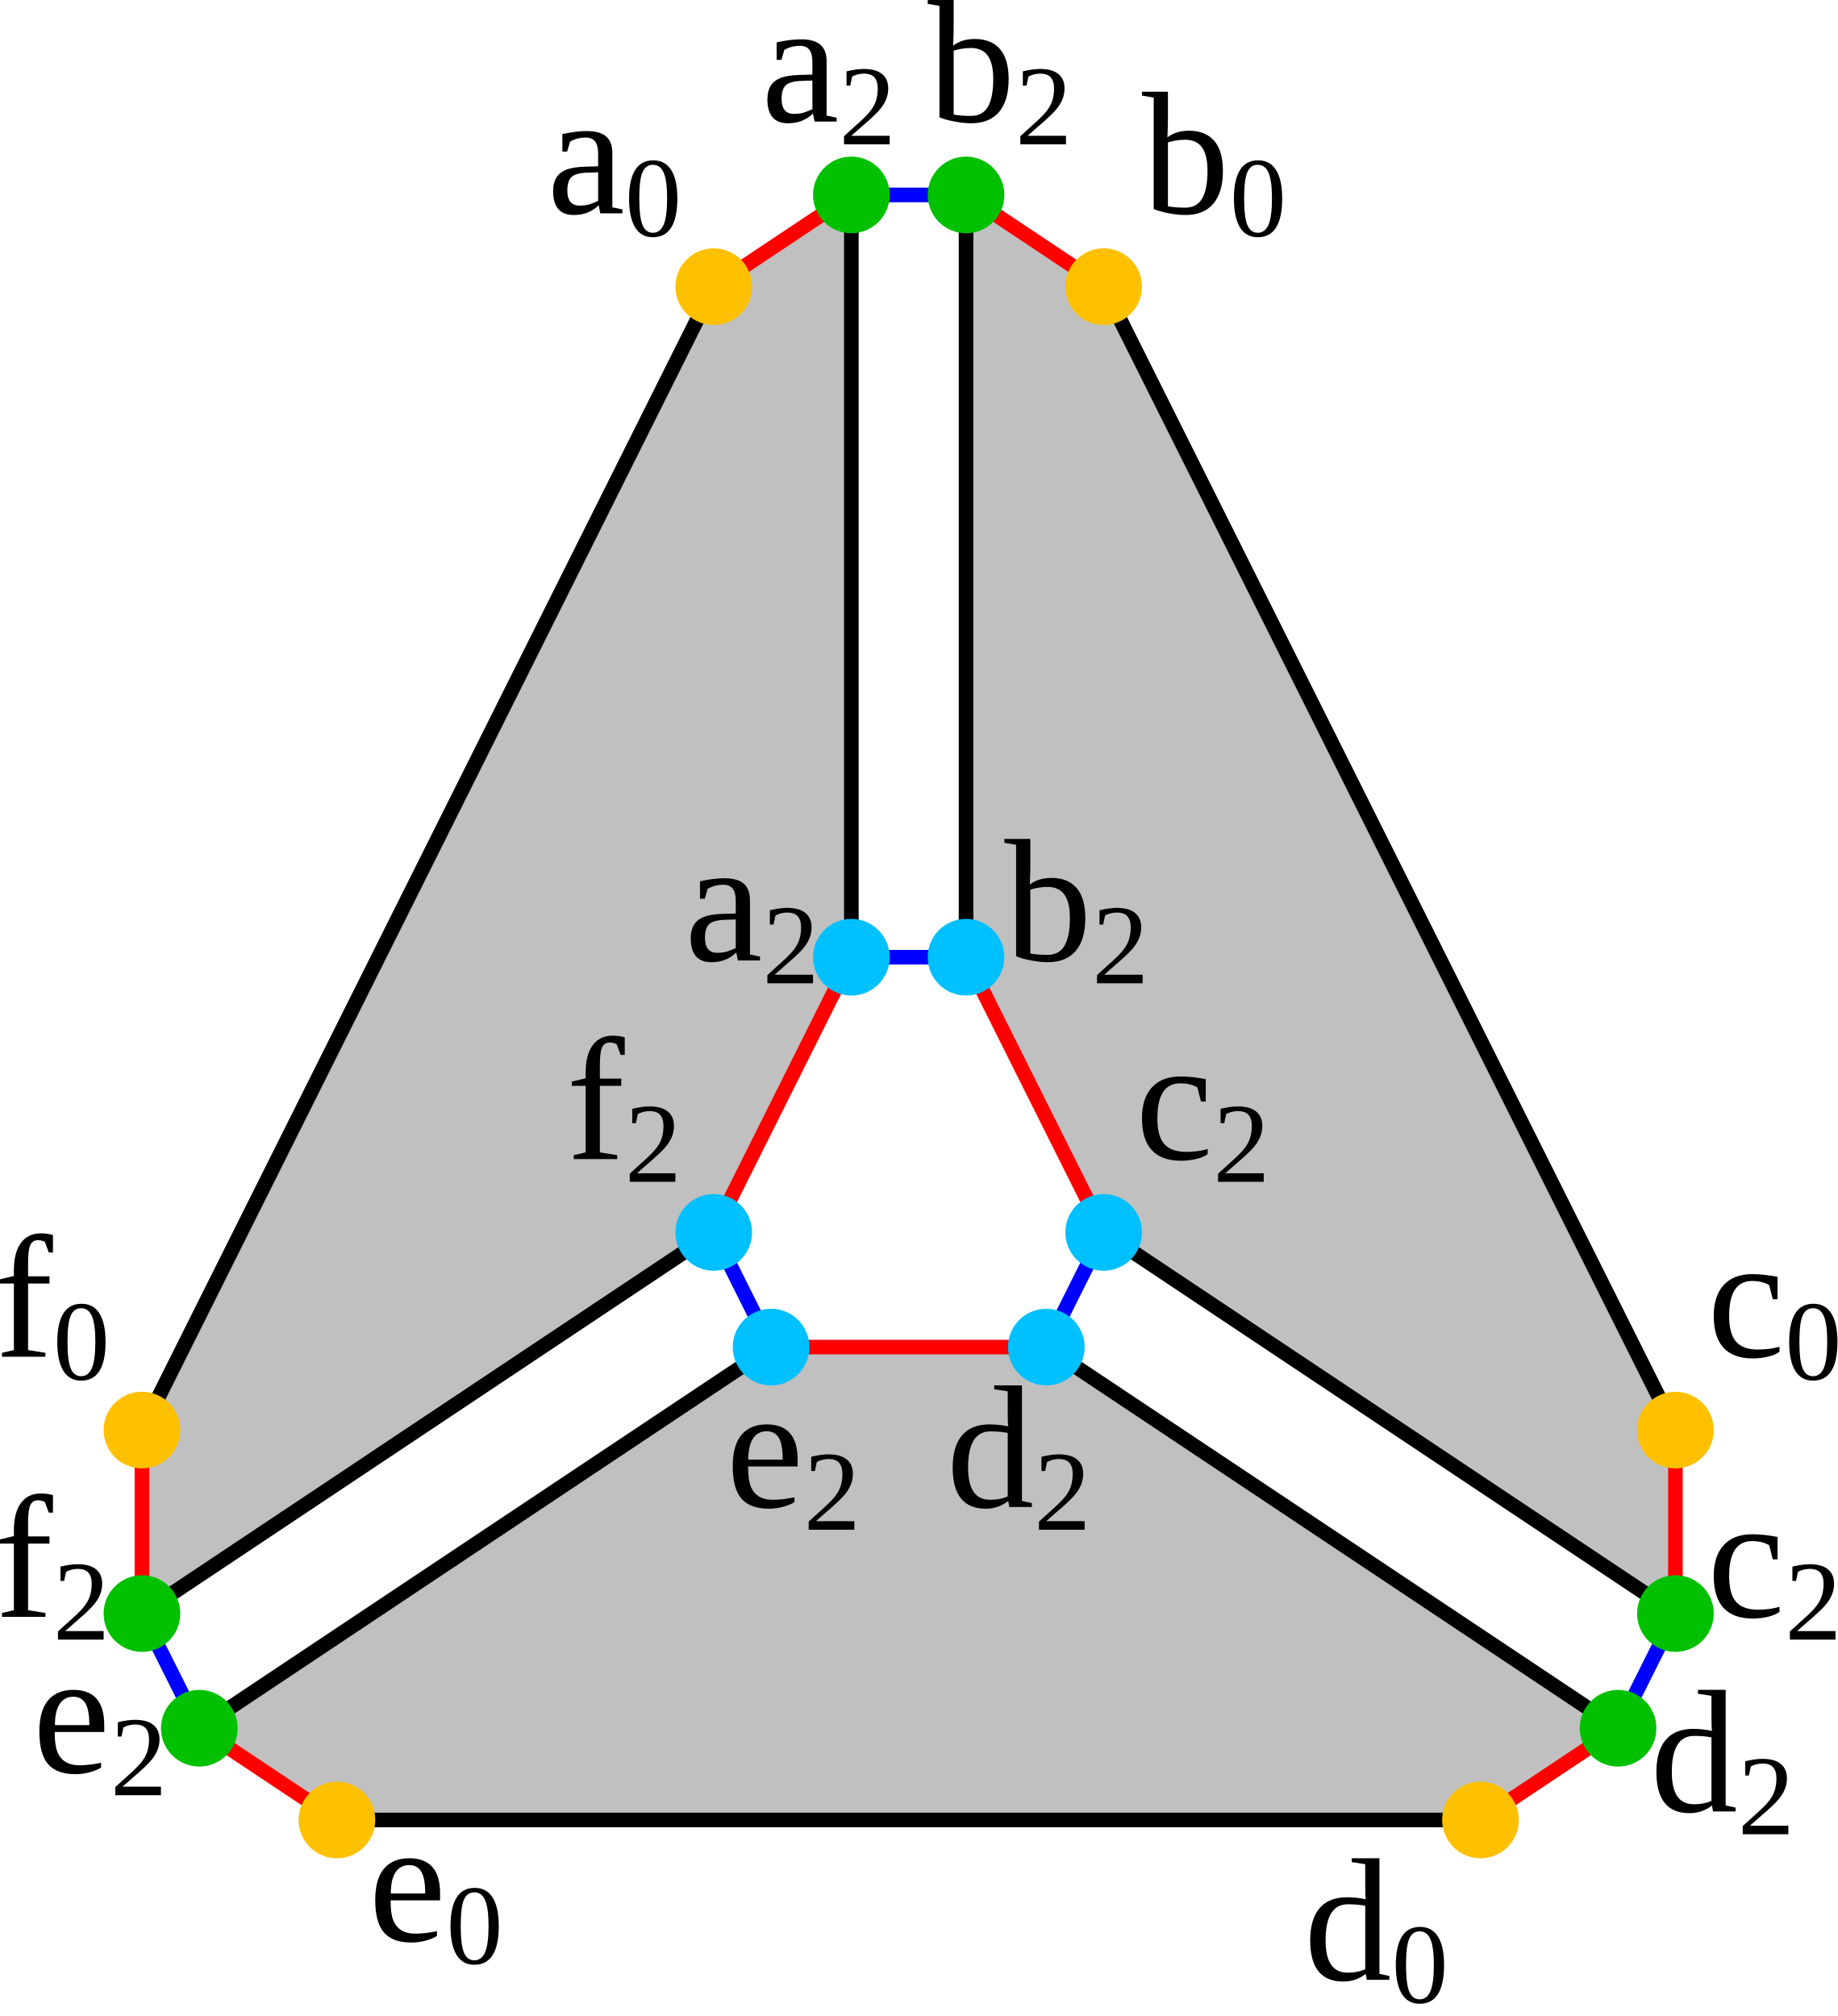
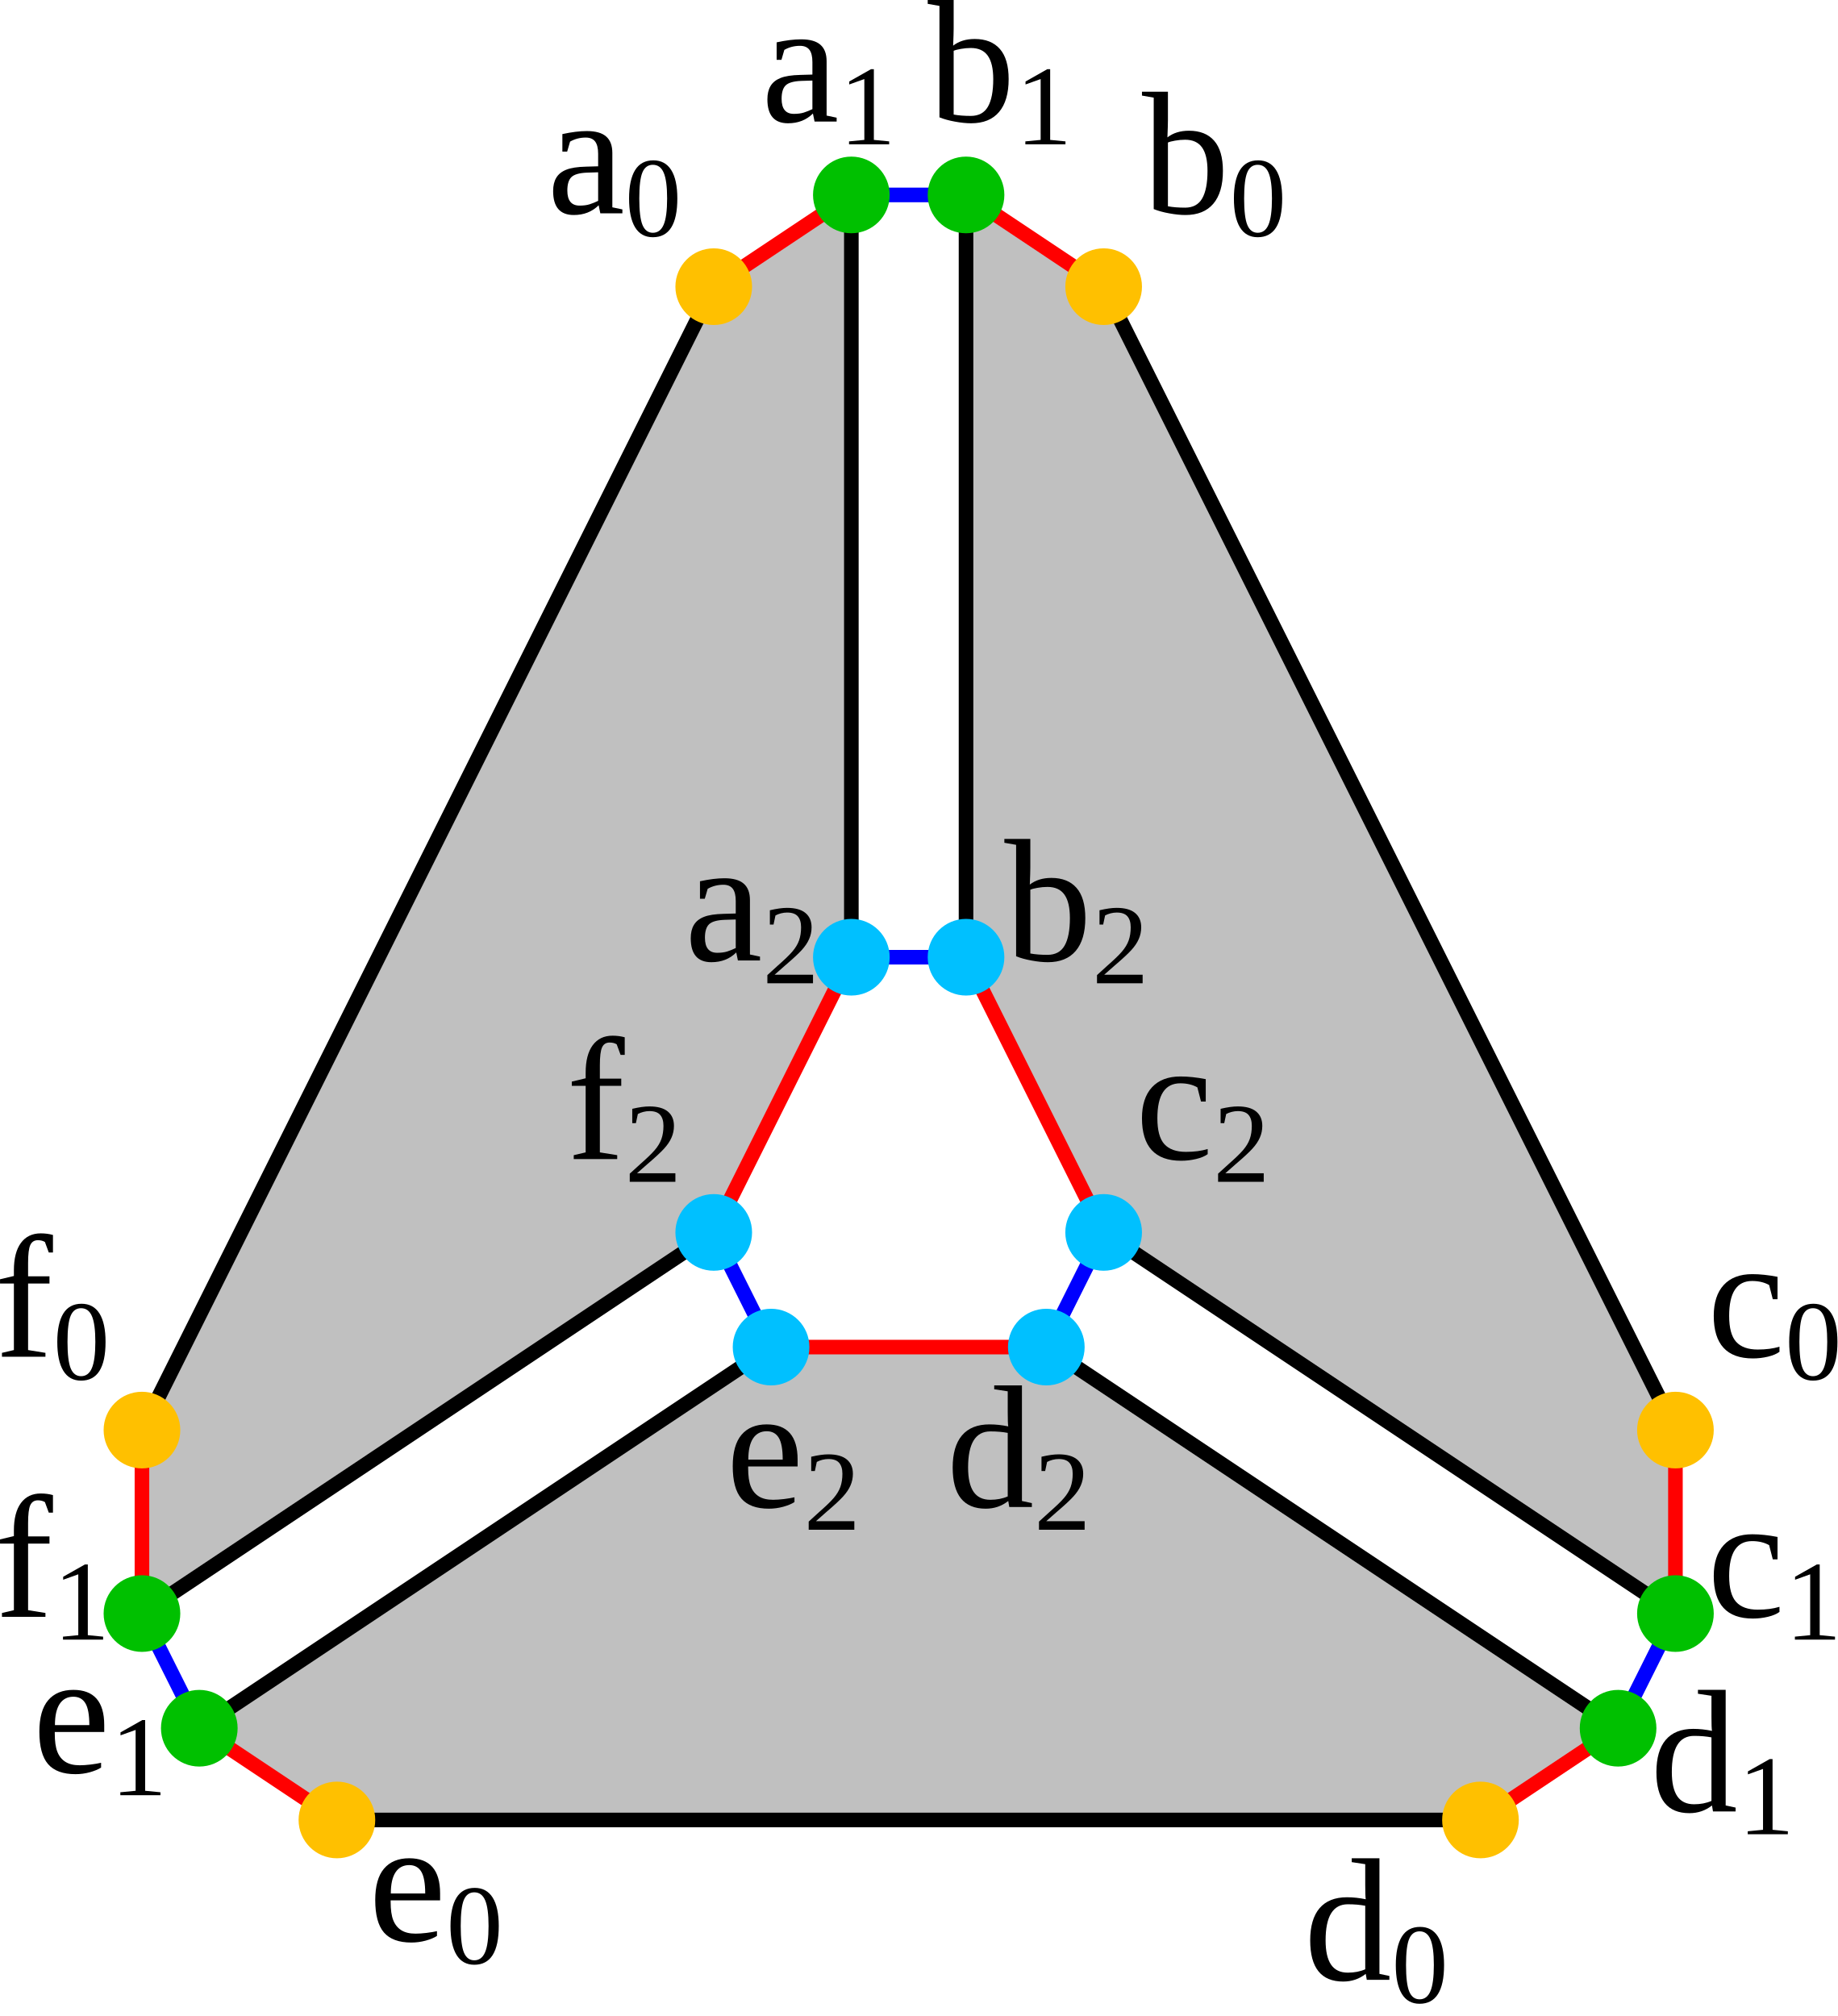
<svg xmlns="http://www.w3.org/2000/svg" width="503.349" height="552.32" version="1.1" id="svg1">
  <defs id="defs1" />
  <style id="style">
		.arc0 {
			fill:none;
			fill-rule:evenodd;
			stroke:black;
			stroke-width:4;
			stroke-linecap:round;
			stroke-linejoin:round;
			stroke-opacity:1;
		}
		.arc1 {
			fill:none;
			fill-rule:evenodd;
			stroke:red;
			stroke-width:4;
			stroke-linecap:round;
			stroke-linejoin:round;
			stroke-opacity:1;
		}
		.arc2 {
			fill:none;
			fill-rule:evenodd;
			stroke:blue;
			stroke-width:4;
			stroke-linecap:round;
			stroke-linejoin:round;
			stroke-opacity:1;
		}
		.arc3 {
			fill:none;
			fill-rule:evenodd;
			stroke:green;
			stroke-width:4;
			stroke-linecap:round;
			stroke-linejoin:round;
			stroke-opacity:1;
		}
		.topological-dart {
			fill:#000000;
			stroke:#000000;
			stroke-width:0;
			stroke-linecap:round;
			stroke-linejoin:round;
			stroke-dasharray:none;
			paint-order:markers fill stroke;
		}
	</style>
  <polygon points="634.792,33.922 634.792,242.764 597.094,318.16 440.463,422.581 440.463,372.317 597.094,59.055 " id="face_7_8_9_11_10_0" style="fill:#c0c0c0;stroke:none" opacity="1" transform="translate(-401.5767,19.48232)" />
  <line class="arc1" id="link0_@1_10" x1="38.886" y1="391.799" x2="38.886" y2="442.064" />
  <line class="arc0" id="link0_@0_7" x1="38.886" y1="391.799" x2="195.517" y2="78.537" />
  <circle id="dart0" cx="38.886" cy="391.799" r="10" stroke="#000000" fill="#000000" style="fill:#ffc000;fill-opacity:1;stroke:#ffc000;stroke-opacity:1" />
  <polygon points="844.829,453.996 688.198,349.576 612.802,349.576 456.171,453.996 493.869,479.129 807.131,479.129 " id="face_2_14_15_13_12_1" style="fill:#c0c0c0;stroke:none" opacity="1" transform="translate(-401.5767,19.48232)" />
  <line class="arc1" id="link1_@1_12" x1="92.292" y1="498.611" x2="54.594" y2="473.479" />
  <line class="arc0" id="link1_@0_2" x1="92.292" y1="498.611" x2="405.554" y2="498.611" />
  <circle id="dart1" cx="92.292" cy="498.611" r="10" stroke="#000000" fill="#000000" style="fill:#ffc000;fill-opacity:1;stroke:#ffc000;stroke-opacity:1" />
  <line class="arc1" id="link2_@1_14" x1="405.554" y1="498.611" x2="443.253" y2="473.479" />
  <circle id="dart2" cx="405.554" cy="498.611" r="10" stroke="#000000" fill="#000000" style="fill:#ffc000;fill-opacity:1;stroke:#ffc000;stroke-opacity:1" />
  <polygon points="666.208,33.922 666.208,242.764 703.906,318.16 860.537,422.581 860.537,372.317 703.906,59.055 " id="face_4_6_5_17_16_3" style="fill:#c0c0c0;stroke:none" opacity="1" transform="translate(-401.5767,19.48232)" />
  <line class="arc1" id="link3_@1_16" x1="458.96" y1="391.799" x2="458.96" y2="442.064" />
  <line class="arc0" id="link3_@0_4" x1="458.96" y1="391.799" x2="302.329" y2="78.537" />
  <circle id="dart3" cx="458.96" cy="391.799" r="10" stroke="#000000" fill="#000000" style="fill:#ffc000;fill-opacity:1;stroke:#ffc000;stroke-opacity:1" />
  <line class="arc1" id="link4_@1_6" x1="302.329" y1="78.537" x2="264.631" y2="53.405" />
  <circle id="dart4" cx="302.329" cy="78.537" r="10" stroke="#000000" fill="#000000" style="fill:#ffc000;fill-opacity:1;stroke:#ffc000;stroke-opacity:1" />
  <line class="arc1" id="link5_@1_17" x1="264.631" y1="262.246" x2="302.329" y2="337.643" />
  <line class="arc2" id="link5_@2_9" x1="264.631" y1="262.246" x2="233.216" y2="262.246" />
  <line class="arc0" id="link5_@0_6" x1="264.631" y1="262.246" x2="264.631" y2="53.405" />
  <circle id="dart5" cx="264.631" cy="262.246" r="10" stroke="#000000" fill="#000000" style="fill:#00c0ff;fill-opacity:1;stroke:#00c0ff;stroke-opacity:1" />
  <line class="arc2" id="link6_@2_8" x1="264.631" y1="53.405" x2="233.216" y2="53.405" />
  <circle id="dart6" cx="264.631" cy="53.405" r="10" stroke="#000000" fill="#000000" style="stroke:#00c000;stroke-opacity:1;fill:#00c000;fill-opacity:1" />
  <line class="arc1" id="link7_@1_8" x1="195.517" y1="78.537" x2="233.216" y2="53.405" />
  <circle id="dart7" cx="195.517" cy="78.537" r="10" stroke="#000000" fill="#000000" style="fill:#ffc000;fill-opacity:1;stroke:#ffc000;stroke-opacity:1" />
  <line class="arc0" id="link8_@0_9" x1="233.216" y1="53.405" x2="233.216" y2="262.246" />
  <circle id="dart8" cx="233.216" cy="53.405" r="10" stroke="#000000" fill="#000000" style="stroke:#00c000;stroke-opacity:1;fill:#00c000;fill-opacity:1" />
  <line class="arc1" id="link9_@1_11" x1="233.216" y1="262.246" x2="195.517" y2="337.643" />
  <circle id="dart9" cx="233.216" cy="262.246" r="10" stroke="#000000" fill="#000000" style="fill:#00c0ff;fill-opacity:1;stroke:#00c0ff;stroke-opacity:1" />
  <line class="arc2" id="link10_@2_12" x1="38.886" y1="442.064" x2="54.594" y2="473.479" />
  <line class="arc0" id="link10_@0_11" x1="38.886" y1="442.064" x2="195.517" y2="337.643" />
  <circle id="dart10" cx="38.886" cy="442.064" r="10" stroke="#000000" fill="#000000" style="stroke:#00c000;stroke-opacity:1;fill:#00c000;fill-opacity:1" />
  <line class="arc2" id="link11_@2_13" x1="195.517" y1="337.643" x2="211.225" y2="369.058" />
  <circle id="dart11" cx="195.517" cy="337.643" r="10" stroke="#000000" fill="#000000" style="fill:#00c0ff;fill-opacity:1;stroke:#00c0ff;stroke-opacity:1" />
  <line class="arc0" id="link12_@0_13" x1="54.594" y1="473.479" x2="211.225" y2="369.058" />
  <circle id="dart12" cx="54.594" cy="473.479" r="10" stroke="#000000" fill="#000000" style="stroke:#00c000;stroke-opacity:1;fill:#00c000;fill-opacity:1" />
  <line class="arc1" id="link13_@1_15" x1="211.225" y1="369.058" x2="286.622" y2="369.058" />
  <circle id="dart13" cx="211.225" cy="369.058" r="10" stroke="#000000" fill="#000000" style="fill:#00c0ff;fill-opacity:1;stroke:#00c0ff;stroke-opacity:1" />
  <line class="arc2" id="link14_@2_16" x1="443.253" y1="473.479" x2="458.96" y2="442.064" />
  <line class="arc0" id="link14_@0_15" x1="443.253" y1="473.479" x2="286.622" y2="369.058" />
  <circle id="dart14" cx="443.253" cy="473.479" r="10" stroke="#000000" fill="#000000" style="stroke:#00c000;stroke-opacity:1;fill:#00c000;fill-opacity:1" />
  <line class="arc2" id="link15_@2_17" x1="286.622" y1="369.058" x2="302.329" y2="337.643" />
  <circle id="dart15" cx="286.622" cy="369.058" r="10" stroke="#000000" fill="#000000" style="fill:#00c0ff;fill-opacity:1;stroke:#00c0ff;stroke-opacity:1" />
  <line class="arc0" id="link16_@0_17" x1="458.96" y1="442.064" x2="302.329" y2="337.643" />
  <circle id="dart16" cx="458.96" cy="442.064" r="10" stroke="#000000" fill="#000000" style="stroke:#00c000;stroke-opacity:1;fill:#00c000;fill-opacity:1" />
  <circle id="dart17" cx="302.329" cy="337.643" r="10" stroke="#000000" fill="#000000" style="fill:#00c0ff;fill-opacity:1;stroke:#00c0ff;stroke-opacity:1" />
  <text xml:space="preserve" style="font-style:normal;font-variant:normal;font-weight:normal;font-stretch:normal;font-size:48px;font-family:'Liberation Serif';-inkscape-font-specification:'Liberation Serif, Normal';font-variant-ligatures:normal;font-variant-caps:normal;font-variant-numeric:normal;font-variant-east-asian:normal;fill:#000000;fill-opacity:1;stroke:none;stroke-width:6.667;stroke-linecap:square;stroke-dasharray:none;stroke-dashoffset:25.728;stroke-opacity:1" x="187.532" y="263.146" id="text1-6">
    <tspan id="tspan1-80" x="187.532" y="263.146">a<tspan style="font-size:65%;baseline-shift:sub" id="tspan18">2</tspan>
    </tspan>
  </text>
  <text xml:space="preserve" style="font-style:normal;font-variant:normal;font-weight:normal;font-stretch:normal;font-size:48px;font-family:'Liberation Serif';-inkscape-font-specification:'Liberation Serif, Normal';font-variant-ligatures:normal;font-variant-caps:normal;font-variant-numeric:normal;font-variant-east-asian:normal;fill:#000000;fill-opacity:1;stroke:none;stroke-width:6.667;stroke-linecap:square;stroke-dasharray:none;stroke-dashoffset:25.728;stroke-opacity:1" x="275.131" y="263.146" id="text1-3-2">
    <tspan id="tspan1-1-1" x="275.131" y="263.146">b<tspan style="font-size:65%;baseline-shift:sub" id="tspan19">2</tspan>
    </tspan>
  </text>
  <text xml:space="preserve" style="font-style:normal;font-variant:normal;font-weight:normal;font-stretch:normal;font-size:48px;font-family:'Liberation Serif';-inkscape-font-specification:'Liberation Serif, Normal';font-variant-ligatures:normal;font-variant-caps:normal;font-variant-numeric:normal;font-variant-east-asian:normal;fill:#000000;fill-opacity:1;stroke:none;stroke-width:6.667;stroke-linecap:square;stroke-dasharray:none;stroke-dashoffset:25.728;stroke-opacity:1" x="155.154" y="317.543" id="text1-31-0">
    <tspan id="tspan1-8-8" x="155.154" y="317.543">f<tspan style="font-size:65%;baseline-shift:sub" id="tspan22">2</tspan>
    </tspan>
  </text>
  <text xml:space="preserve" style="font-style:normal;font-variant:normal;font-weight:normal;font-stretch:normal;font-size:48px;font-family:'Liberation Serif';-inkscape-font-specification:'Liberation Serif, Normal';font-variant-ligatures:normal;font-variant-caps:normal;font-variant-numeric:normal;font-variant-east-asian:normal;fill:#000000;fill-opacity:1;stroke:none;stroke-width:6.667;stroke-linecap:square;stroke-dasharray:none;stroke-dashoffset:25.728;stroke-opacity:1" x="259.243" y="412.863" id="text1-33-5">
    <tspan id="tspan1-3-0" x="259.243" y="412.863">d<tspan style="font-size:65%;baseline-shift:sub" id="tspan23">2</tspan>
    </tspan>
  </text>
  <text xml:space="preserve" style="font-style:normal;font-variant:normal;font-weight:normal;font-stretch:normal;font-size:48px;font-family:'Liberation Serif';-inkscape-font-specification:'Liberation Serif, Normal';font-variant-ligatures:normal;font-variant-caps:normal;font-variant-numeric:normal;font-variant-east-asian:normal;fill:#000000;fill-opacity:1;stroke:none;stroke-width:6.667;stroke-linecap:square;stroke-dasharray:none;stroke-dashoffset:25.728;stroke-opacity:1" x="198.85" y="412.863" id="text1-4-6">
    <tspan id="tspan1-88-4" x="198.85" y="412.863">e<tspan style="font-size:65%;baseline-shift:sub" id="tspan24">2</tspan>
    </tspan>
  </text>
  <text xml:space="preserve" style="font-style:normal;font-variant:normal;font-weight:normal;font-stretch:normal;font-size:48px;font-family:'Liberation Serif';-inkscape-font-specification:'Liberation Serif, Normal';font-variant-ligatures:normal;font-variant-caps:normal;font-variant-numeric:normal;font-variant-east-asian:normal;fill:#000000;fill-opacity:1;stroke:none;stroke-width:6.667;stroke-linecap:square;stroke-dasharray:none;stroke-dashoffset:25.728;stroke-opacity:1" x="311.001" y="317.543" id="text1-7-6">
    <tspan id="tspan1-6-25" x="311.001" y="317.543">c<tspan style="font-size:65%;baseline-shift:sub" id="tspan25">2</tspan>
    </tspan>
  </text>
  <text xml:space="preserve" style="font-style:normal;font-variant:normal;font-weight:normal;font-stretch:normal;font-size:48px;font-family:'Liberation Serif';-inkscape-font-specification:'Liberation Serif, Normal';font-variant-ligatures:normal;font-variant-caps:normal;font-variant-numeric:normal;font-variant-east-asian:normal;fill:#000000;fill-opacity:1;stroke:none;stroke-width:6.667;stroke-linecap:square;stroke-dasharray:none;stroke-dashoffset:25.728;stroke-opacity:1" x="149.834" y="58.437" id="text1-6-6">
    <tspan id="tspan1-80-7" x="149.834" y="58.437">a<tspan style="font-size:65%;baseline-shift:sub" id="tspan1">0</tspan>
    </tspan>
  </text>
  <text xml:space="preserve" style="font-style:normal;font-variant:normal;font-weight:normal;font-stretch:normal;font-size:48px;font-family:'Liberation Serif';-inkscape-font-specification:'Liberation Serif, Normal';font-variant-ligatures:normal;font-variant-caps:normal;font-variant-numeric:normal;font-variant-east-asian:normal;fill:#000000;fill-opacity:1;stroke:none;stroke-width:6.667;stroke-linecap:square;stroke-dasharray:none;stroke-dashoffset:25.728;stroke-opacity:1" x="312.829" y="58.437" id="text1-3-2-6">
    <tspan id="tspan1-1-1-9" x="312.829" y="58.437">b<tspan style="font-size:65%;baseline-shift:sub" id="tspan2">0</tspan>
    </tspan>
  </text>
  <text xml:space="preserve" style="font-style:normal;font-variant:normal;font-weight:normal;font-stretch:normal;font-size:48px;font-family:'Liberation Serif';-inkscape-font-specification:'Liberation Serif, Normal';font-variant-ligatures:normal;font-variant-caps:normal;font-variant-numeric:normal;font-variant-east-asian:normal;fill:#000000;fill-opacity:1;stroke:none;stroke-width:6.667;stroke-linecap:square;stroke-dasharray:none;stroke-dashoffset:25.728;stroke-opacity:1" x="-1.477" y="371.699" id="text1-31-0-7">
    <tspan id="tspan1-8-8-2" x="-1.477" y="371.699">f<tspan style="font-size:65%;baseline-shift:sub" id="tspan3">0</tspan>
    </tspan>
  </text>
  <text xml:space="preserve" style="font-style:normal;font-variant:normal;font-weight:normal;font-stretch:normal;font-size:48px;font-family:'Liberation Serif';-inkscape-font-specification:'Liberation Serif, Normal';font-variant-ligatures:normal;font-variant-caps:normal;font-variant-numeric:normal;font-variant-east-asian:normal;fill:#000000;fill-opacity:1;stroke:none;stroke-width:6.667;stroke-linecap:square;stroke-dasharray:none;stroke-dashoffset:25.728;stroke-opacity:1" x="357.176" y="542.416" id="text1-33-5-2">
    <tspan id="tspan1-3-0-9" x="357.176" y="542.416">d<tspan style="font-size:65%;baseline-shift:sub" id="tspan4">0</tspan>
    </tspan>
  </text>
  <text xml:space="preserve" style="font-style:normal;font-variant:normal;font-weight:normal;font-stretch:normal;font-size:48px;font-family:'Liberation Serif';-inkscape-font-specification:'Liberation Serif, Normal';font-variant-ligatures:normal;font-variant-caps:normal;font-variant-numeric:normal;font-variant-east-asian:normal;fill:#000000;fill-opacity:1;stroke:none;stroke-width:6.667;stroke-linecap:square;stroke-dasharray:none;stroke-dashoffset:25.728;stroke-opacity:1" x="100.917" y="531.728" id="text1-4-6-6">
    <tspan id="tspan1-88-4-0" x="100.917" y="531.728">e<tspan style="font-size:65%;baseline-shift:sub" id="tspan5">0</tspan>
    </tspan>
  </text>
  <text xml:space="preserve" style="font-style:normal;font-variant:normal;font-weight:normal;font-stretch:normal;font-size:48px;font-family:'Liberation Serif';-inkscape-font-specification:'Liberation Serif, Normal';font-variant-ligatures:normal;font-variant-caps:normal;font-variant-numeric:normal;font-variant-east-asian:normal;fill:#000000;fill-opacity:1;stroke:none;stroke-width:6.667;stroke-linecap:square;stroke-dasharray:none;stroke-dashoffset:25.728;stroke-opacity:1" x="467.632" y="371.699" id="text1-7-6-7">
    <tspan id="tspan1-6-25-6" x="467.632" y="371.699">c<tspan style="font-size:65%;baseline-shift:sub" id="tspan6">0</tspan>
    </tspan>
  </text>
  <text xml:space="preserve" style="font-style:normal;font-variant:normal;font-weight:normal;font-stretch:normal;font-size:48px;font-family:'Liberation Serif';-inkscape-font-specification:'Liberation Serif, Normal';font-variant-ligatures:normal;font-variant-caps:normal;font-variant-numeric:normal;font-variant-east-asian:normal;fill:#000000;fill-opacity:1;stroke:none;stroke-width:6.667;stroke-linecap:square;stroke-dasharray:none;stroke-dashoffset:25.728;stroke-opacity:1" x="208.532" y="33.305" id="text1-6-5">
-     <tspan id="tspan1-80-9" x="208.532" y="33.305">a<tspan style="font-size:65%;baseline-shift:sub" id="tspan18-9">2</tspan>
+     <tspan id="tspan1-80-9" x="208.532" y="33.305">a<tspan style="font-size:65%;baseline-shift:sub" id="tspan7">1</tspan>
    </tspan>
  </text>
  <text xml:space="preserve" style="font-style:normal;font-variant:normal;font-weight:normal;font-stretch:normal;font-size:48px;font-family:'Liberation Serif';-inkscape-font-specification:'Liberation Serif, Normal';font-variant-ligatures:normal;font-variant-caps:normal;font-variant-numeric:normal;font-variant-east-asian:normal;fill:#000000;fill-opacity:1;stroke:none;stroke-width:6.667;stroke-linecap:square;stroke-dasharray:none;stroke-dashoffset:25.728;stroke-opacity:1" x="254.131" y="33.305" id="text1-3-2-1">
-     <tspan id="tspan1-1-1-4" x="254.131" y="33.305">b<tspan style="font-size:65%;baseline-shift:sub" id="tspan19-9">2</tspan>
+     <tspan id="tspan1-1-1-4" x="254.131" y="33.305">b<tspan style="font-size:65%;baseline-shift:sub" id="tspan8">1</tspan>
    </tspan>
  </text>
  <text xml:space="preserve" style="font-style:normal;font-variant:normal;font-weight:normal;font-stretch:normal;font-size:48px;font-family:'Liberation Serif';-inkscape-font-specification:'Liberation Serif, Normal';font-variant-ligatures:normal;font-variant-caps:normal;font-variant-numeric:normal;font-variant-east-asian:normal;fill:#000000;fill-opacity:1;stroke:none;stroke-width:6.667;stroke-linecap:square;stroke-dasharray:none;stroke-dashoffset:25.728;stroke-opacity:1" x="-1.477" y="442.964" id="text1-31-0-1">
-     <tspan id="tspan1-8-8-0" x="-1.477" y="442.964">f<tspan style="font-size:65%;baseline-shift:sub" id="tspan22-7">2</tspan>
+     <tspan id="tspan1-8-8-0" x="-1.477" y="442.964">f<tspan style="font-size:65%;baseline-shift:sub" id="tspan9">1</tspan>
    </tspan>
  </text>
  <text xml:space="preserve" style="font-style:normal;font-variant:normal;font-weight:normal;font-stretch:normal;font-size:48px;font-family:'Liberation Serif';-inkscape-font-specification:'Liberation Serif, Normal';font-variant-ligatures:normal;font-variant-caps:normal;font-variant-numeric:normal;font-variant-east-asian:normal;fill:#000000;fill-opacity:1;stroke:none;stroke-width:6.667;stroke-linecap:square;stroke-dasharray:none;stroke-dashoffset:25.728;stroke-opacity:1" x="452.018" y="496.283" id="text1-33-5-5">
-     <tspan id="tspan1-3-0-8" x="452.018" y="496.283">d<tspan style="font-size:65%;baseline-shift:sub" id="tspan23-7">2</tspan>
+     <tspan id="tspan1-3-0-8" x="452.018" y="496.283">d<tspan style="font-size:65%;baseline-shift:sub" id="tspan10">1</tspan>
    </tspan>
  </text>
  <text xml:space="preserve" style="font-style:normal;font-variant:normal;font-weight:normal;font-stretch:normal;font-size:48px;font-family:'Liberation Serif';-inkscape-font-specification:'Liberation Serif, Normal';font-variant-ligatures:normal;font-variant-caps:normal;font-variant-numeric:normal;font-variant-east-asian:normal;fill:#000000;fill-opacity:1;stroke:none;stroke-width:6.667;stroke-linecap:square;stroke-dasharray:none;stroke-dashoffset:25.728;stroke-opacity:1" x="8.911" y="485.596" id="text1-4-6-0">
-     <tspan id="tspan1-88-4-4" x="8.911" y="485.596">e<tspan style="font-size:65%;baseline-shift:sub" id="tspan24-8">2</tspan>
+     <tspan id="tspan1-88-4-4" x="8.911" y="485.596">e<tspan style="font-size:65%;baseline-shift:sub" id="tspan11">1</tspan>
    </tspan>
  </text>
  <text xml:space="preserve" style="font-style:normal;font-variant:normal;font-weight:normal;font-stretch:normal;font-size:48px;font-family:'Liberation Serif';-inkscape-font-specification:'Liberation Serif, Normal';font-variant-ligatures:normal;font-variant-caps:normal;font-variant-numeric:normal;font-variant-east-asian:normal;fill:#000000;fill-opacity:1;stroke:none;stroke-width:6.667;stroke-linecap:square;stroke-dasharray:none;stroke-dashoffset:25.728;stroke-opacity:1" x="467.632" y="442.964" id="text1-7-6-0">
-     <tspan id="tspan1-6-25-4" x="467.632" y="442.964">c<tspan style="font-size:65%;baseline-shift:sub" id="tspan25-2">2</tspan>
+     <tspan id="tspan1-6-25-4" x="467.632" y="442.964">c<tspan style="font-size:65%;baseline-shift:sub" id="tspan12">1</tspan>
    </tspan>
  </text>
</svg>
